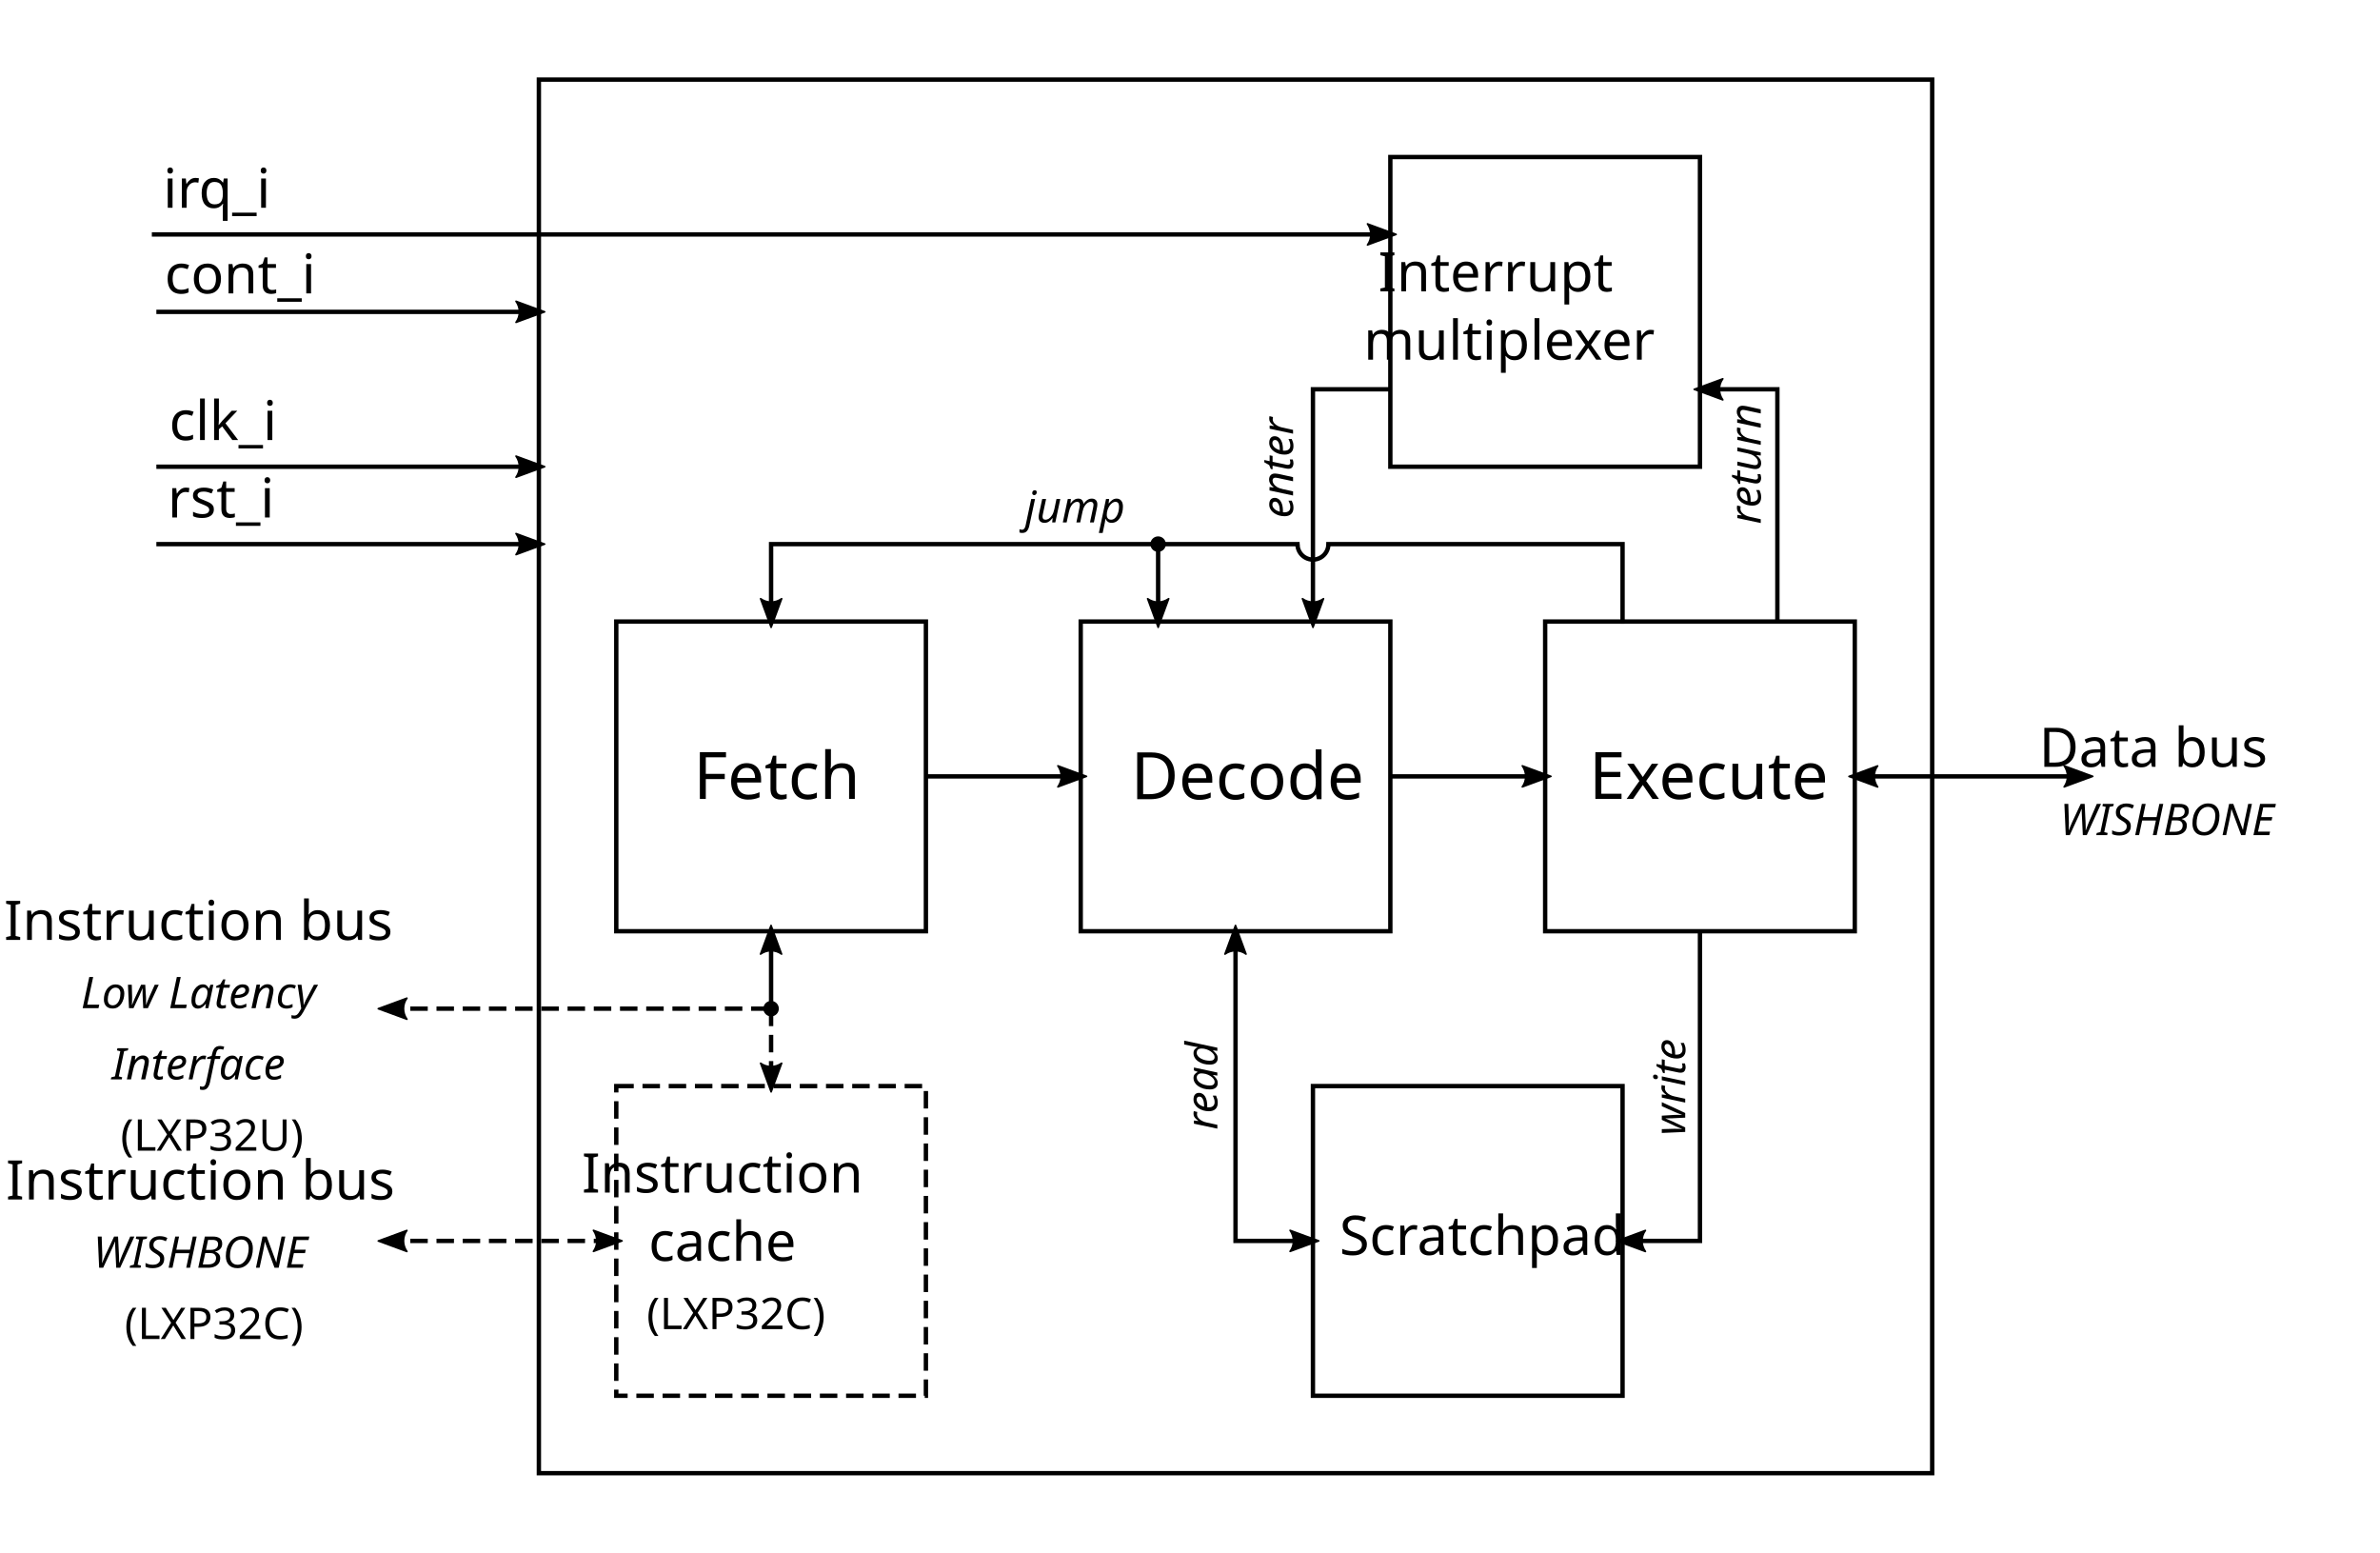
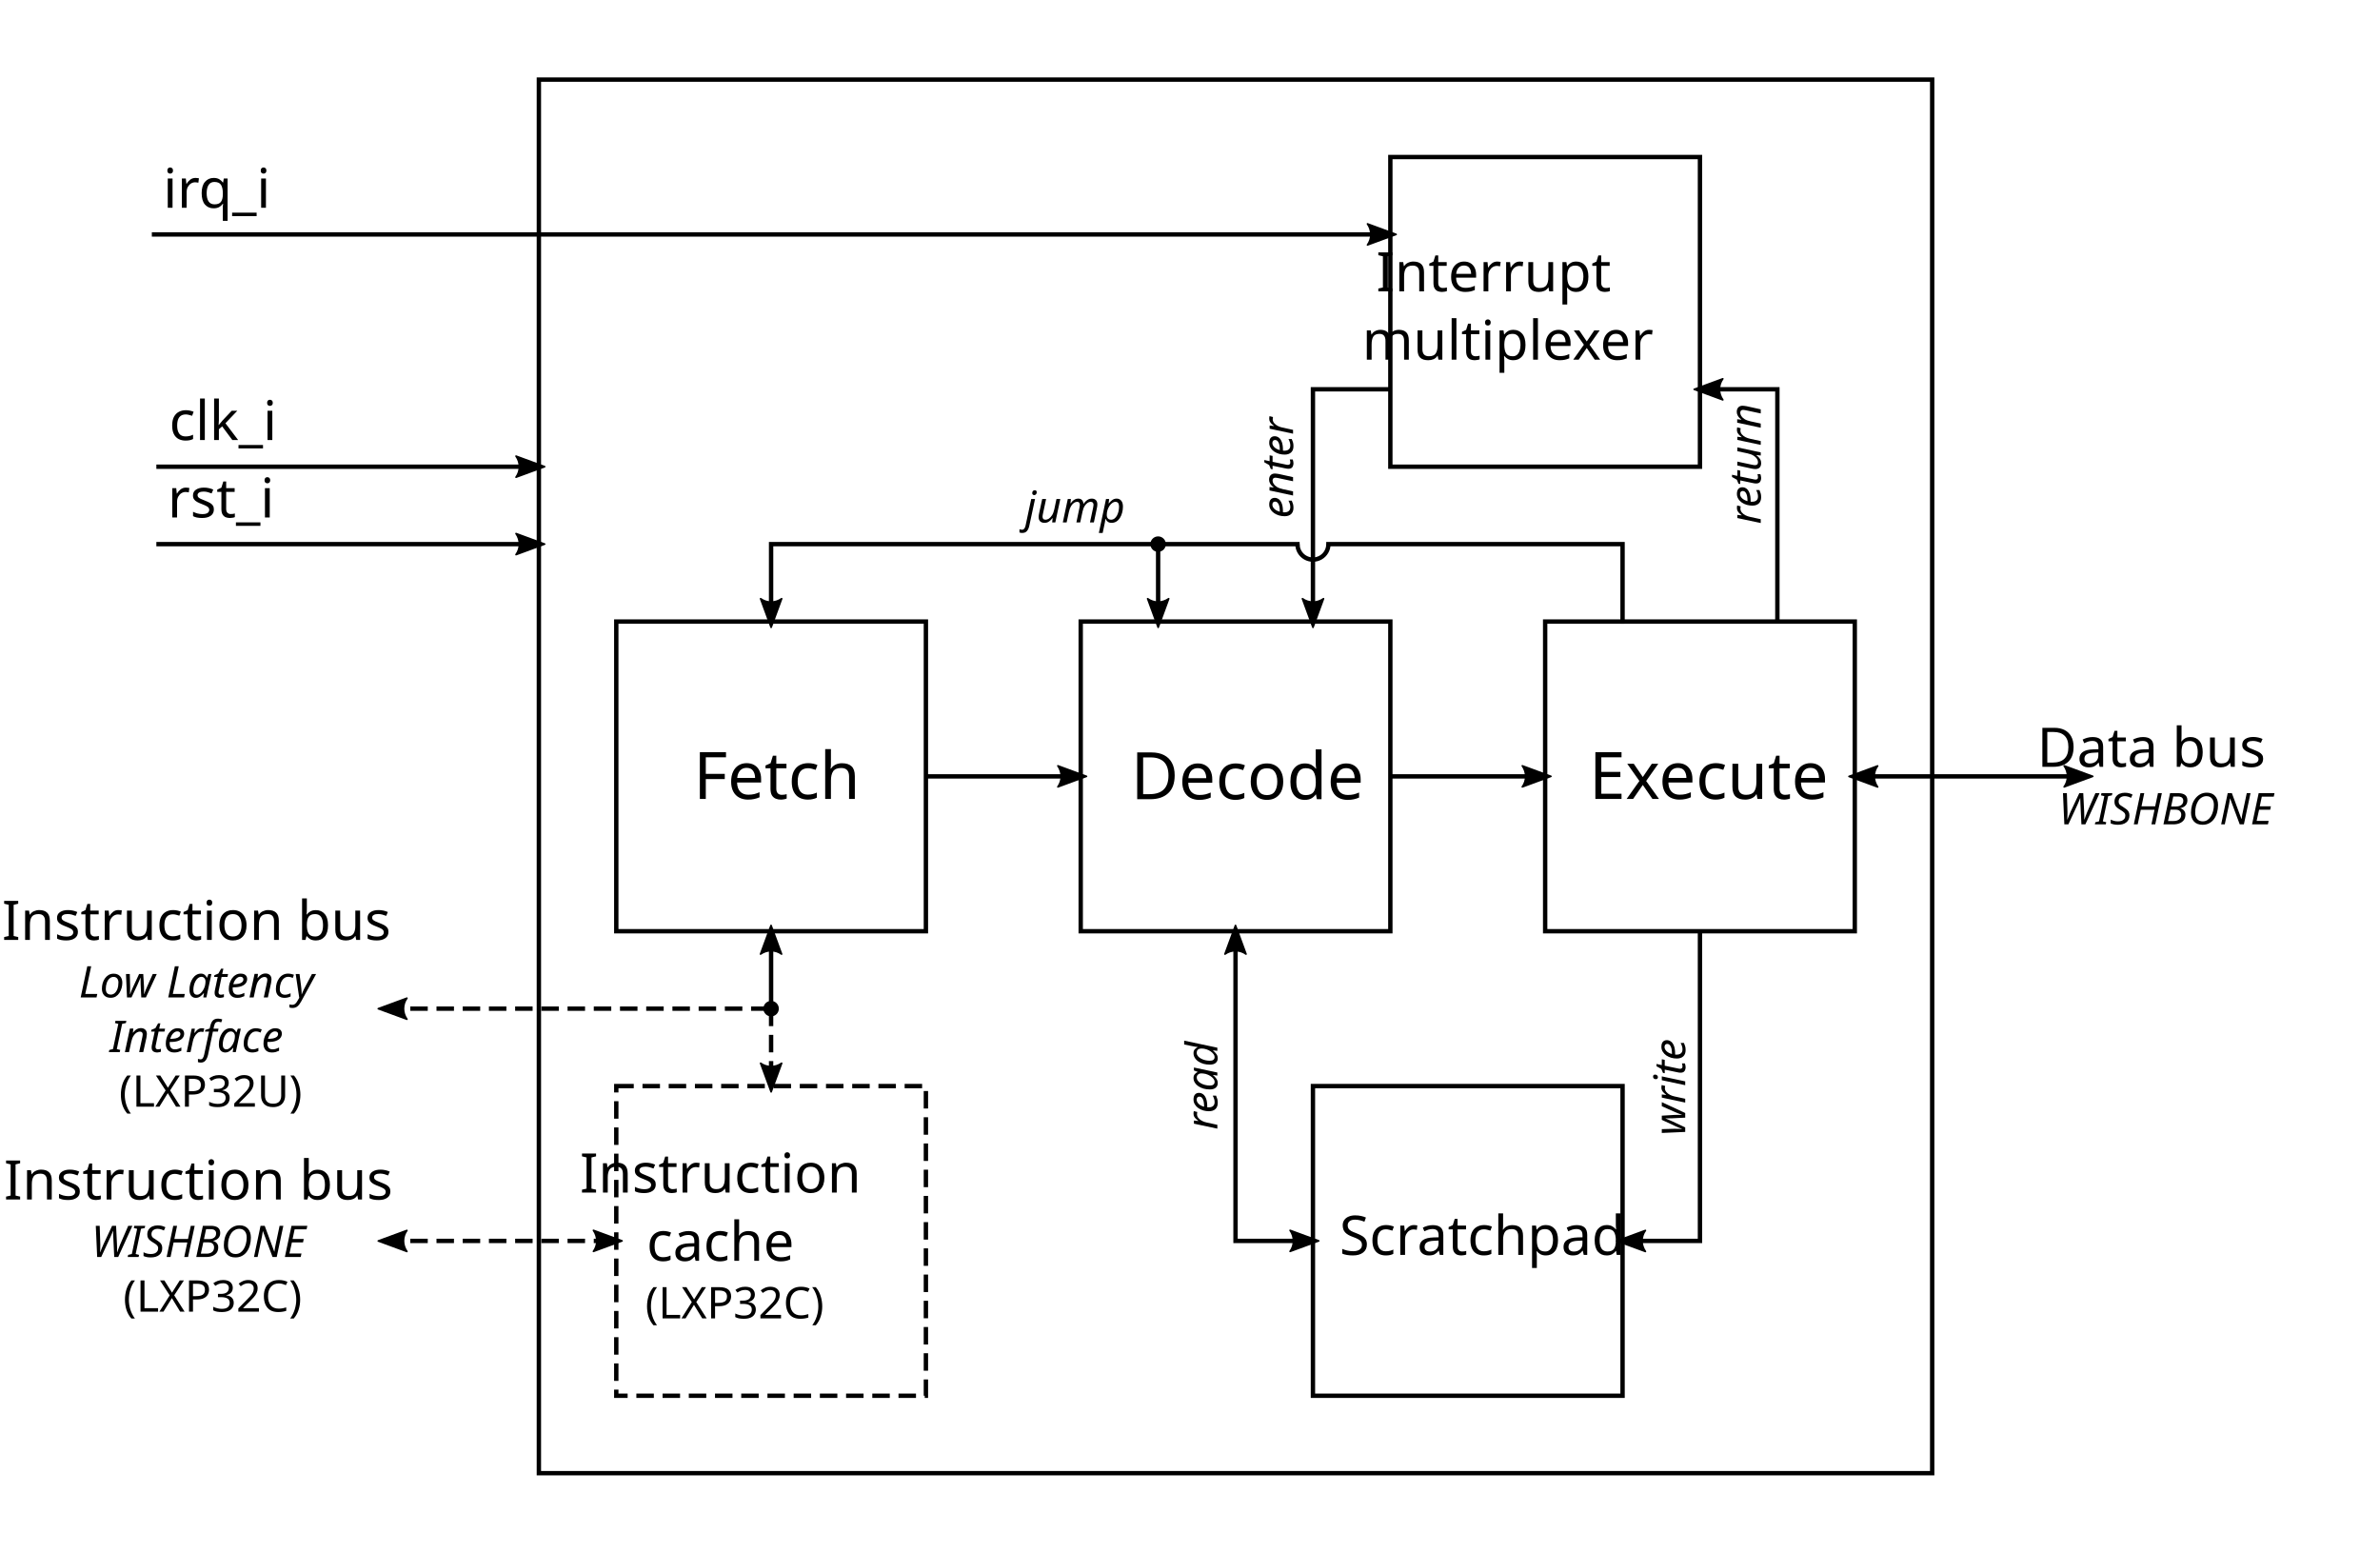
<svg xmlns="http://www.w3.org/2000/svg" width="153.734mm" height="100.282mm" viewBox="0 0 544.726 355.331" id="svg2" version="1.1">
  <defs id="defs4">
    <marker style="overflow:visible" id="marker4909" refX="0" refY="0" orient="auto">
      <path transform="scale(-0.6,-0.6)" d="M 8.719,4.034 -2.207,0.016 8.719,-4.002 c -1.745,2.372 -1.735,5.617 -6e-7,8.035 z" style="fill:#000000;fill-opacity:1;fill-rule:evenodd;stroke:#000000;stroke-width:0.625;stroke-linejoin:round;stroke-opacity:1" id="path4911" />
    </marker>
    <marker orient="auto" refY="0" refX="0" id="marker4556" style="overflow:visible">
      <path id="path4558" style="fill:#000000;fill-opacity:1;fill-rule:evenodd;stroke:#000000;stroke-width:0.625;stroke-linejoin:round;stroke-opacity:1" d="M 8.719,4.034 -2.207,0.016 8.719,-4.002 c -1.745,2.372 -1.735,5.617 -6e-7,8.035 z" transform="scale(-0.6,-0.6)" />
    </marker>
    <marker orient="auto" refY="0" refX="0" id="marker9085" style="overflow:visible">
      <path id="path9087" style="fill:#000000;fill-opacity:1;fill-rule:evenodd;stroke:#000000;stroke-width:0.625;stroke-linejoin:round;stroke-opacity:1" d="M 8.719,4.034 -2.207,0.016 8.719,-4.002 c -1.745,2.372 -1.735,5.617 -6e-7,8.035 z" transform="scale(-0.6,-0.6)" />
    </marker>
    <marker orient="auto" refY="0" refX="0" id="marker8913" style="overflow:visible">
      <path id="path8915" style="fill:#000000;fill-opacity:1;fill-rule:evenodd;stroke:#000000;stroke-width:0.625;stroke-linejoin:round;stroke-opacity:1" d="M 8.719,4.034 -2.207,0.016 8.719,-4.002 c -1.745,2.372 -1.735,5.617 -6e-7,8.035 z" transform="scale(0.6,0.6)" />
    </marker>
    <marker style="overflow:visible" id="marker6995" refX="0" refY="0" orient="auto">
      <path transform="scale(0.6,0.6)" d="M 8.719,4.034 -2.207,0.016 8.719,-4.002 c -1.745,2.372 -1.735,5.617 -6e-7,8.035 z" style="fill:#000000;fill-opacity:1;fill-rule:evenodd;stroke:#000000;stroke-width:0.625;stroke-linejoin:round;stroke-opacity:1" id="path6997" />
    </marker>
    <marker orient="auto" refY="0" refX="0" id="marker6701" style="overflow:visible">
      <path id="path6703" style="fill:#000000;fill-opacity:1;fill-rule:evenodd;stroke:#000000;stroke-width:0.625;stroke-linejoin:round;stroke-opacity:1" d="M 8.719,4.034 -2.207,0.016 8.719,-4.002 c -1.745,2.372 -1.735,5.617 -6e-7,8.035 z" transform="scale(-0.6,-0.6)" />
    </marker>
    <marker orient="auto" refY="0" refX="0" id="marker6595" style="overflow:visible">
      <path id="path6597" style="fill:#000000;fill-opacity:1;fill-rule:evenodd;stroke:#000000;stroke-width:0.625;stroke-linejoin:round;stroke-opacity:1" d="M 8.719,4.034 -2.207,0.016 8.719,-4.002 c -1.745,2.372 -1.735,5.617 -6e-7,8.035 z" transform="scale(-0.6,-0.6)" />
    </marker>
    <marker style="overflow:visible" id="marker6383" refX="0" refY="0" orient="auto">
      <path transform="scale(-0.6,-0.6)" d="M 8.719,4.034 -2.207,0.016 8.719,-4.002 c -1.745,2.372 -1.735,5.617 -6e-7,8.035 z" style="fill:#000000;fill-opacity:1;fill-rule:evenodd;stroke:#000000;stroke-width:0.625;stroke-linejoin:round;stroke-opacity:1" id="path6385" />
    </marker>
    <marker orient="auto" refY="0" refX="0" id="marker6033" style="overflow:visible">
      <path id="path6035" style="fill:#000000;fill-opacity:1;fill-rule:evenodd;stroke:#000000;stroke-width:0.625;stroke-linejoin:round;stroke-opacity:1" d="M 8.719,4.034 -2.207,0.016 8.719,-4.002 c -1.745,2.372 -1.735,5.617 -6e-7,8.035 z" transform="scale(-0.6,-0.6)" />
    </marker>
    <marker style="overflow:visible" id="marker5937" refX="0" refY="0" orient="auto">
      <path transform="scale(-0.6,-0.6)" d="M 8.719,4.034 -2.207,0.016 8.719,-4.002 c -1.745,2.372 -1.735,5.617 -6e-7,8.035 z" style="fill:#000000;fill-opacity:1;fill-rule:evenodd;stroke:#000000;stroke-width:0.625;stroke-linejoin:round;stroke-opacity:1" id="path5939" />
    </marker>
    <marker orient="auto" refY="0" refX="0" id="marker5777" style="overflow:visible">
      <path id="path5779" style="fill:#000000;fill-opacity:1;fill-rule:evenodd;stroke:#000000;stroke-width:0.625;stroke-linejoin:round;stroke-opacity:1" d="M 8.719,4.034 -2.207,0.016 8.719,-4.002 c -1.745,2.372 -1.735,5.617 -6e-7,8.035 z" transform="scale(-0.6,-0.6)" />
    </marker>
    <marker orient="auto" refY="0" refX="0" id="Arrow2Mstart" style="overflow:visible">
      <path id="path4241" style="fill:#000000;fill-opacity:1;fill-rule:evenodd;stroke:#000000;stroke-width:0.625;stroke-linejoin:round;stroke-opacity:1" d="M 8.719,4.034 -2.207,0.016 8.719,-4.002 c -1.745,2.372 -1.735,5.617 -6e-7,8.035 z" transform="scale(0.6,0.6)" />
    </marker>
    <marker style="overflow:visible" id="marker5595" refX="0" refY="0" orient="auto">
      <path transform="scale(-0.6,-0.6)" d="M 8.719,4.034 -2.207,0.016 8.719,-4.002 c -1.745,2.372 -1.735,5.617 -6e-7,8.035 z" style="fill:#000000;fill-opacity:1;fill-rule:evenodd;stroke:#000000;stroke-width:0.625;stroke-linejoin:round;stroke-opacity:1" id="path5597" />
    </marker>
    <marker orient="auto" refY="0" refX="0" id="Arrow2Mend" style="overflow:visible">
      <path id="path4244" style="fill:#000000;fill-opacity:1;fill-rule:evenodd;stroke:#000000;stroke-width:0.625;stroke-linejoin:round;stroke-opacity:1" d="M 8.719,4.034 -2.207,0.016 8.719,-4.002 c -1.745,2.372 -1.735,5.617 -6e-7,8.035 z" transform="scale(-0.6,-0.6)" />
    </marker>
    <marker orient="auto" refY="0" refX="0" id="Arrow2Mend-1" style="overflow:visible">
      <path id="path4244-7" style="fill:#000000;fill-opacity:1;fill-rule:evenodd;stroke:#000000;stroke-width:0.625;stroke-linejoin:round;stroke-opacity:1" d="M 8.719,4.034 -2.207,0.016 8.719,-4.002 c -1.745,2.372 -1.735,5.617 -6e-7,8.035 z" transform="scale(-0.6,-0.6)" />
    </marker>
    <marker style="overflow:visible" id="marker6995-2" refX="0" refY="0" orient="auto">
      <path transform="scale(0.6,0.6)" d="M 8.719,4.034 -2.207,0.016 8.719,-4.002 c -1.745,2.372 -1.735,5.617 -6e-7,8.035 z" style="fill:#000000;fill-opacity:1;fill-rule:evenodd;stroke:#000000;stroke-width:0.625;stroke-linejoin:round;stroke-opacity:1" id="path6997-7" />
    </marker>
    <marker style="overflow:visible" id="marker6865-3" refX="0" refY="0" orient="auto">
      <path transform="scale(-0.6,-0.6)" d="M 8.719,4.034 -2.207,0.016 8.719,-4.002 c -1.745,2.372 -1.735,5.617 -6e-7,8.035 z" style="fill:#000000;fill-opacity:1;fill-rule:evenodd;stroke:#000000;stroke-width:0.625;stroke-linejoin:round;stroke-opacity:1" id="path6867-1" />
    </marker>
    <marker style="overflow:visible" id="marker6995-2-5" refX="0" refY="0" orient="auto">
      <path transform="scale(0.6,0.6)" d="M 8.719,4.034 -2.207,0.016 8.719,-4.002 c -1.745,2.372 -1.735,5.617 -6e-7,8.035 z" style="fill:#000000;fill-opacity:1;fill-rule:evenodd;stroke:#000000;stroke-width:0.625;stroke-linejoin:round;stroke-opacity:1" id="path6997-7-6" />
    </marker>
    <marker style="overflow:visible" id="marker6865-3-6" refX="0" refY="0" orient="auto">
      <path transform="scale(-0.6,-0.6)" d="M 8.719,4.034 -2.207,0.016 8.719,-4.002 c -1.745,2.372 -1.735,5.617 -6e-7,8.035 z" style="fill:#000000;fill-opacity:1;fill-rule:evenodd;stroke:#000000;stroke-width:0.625;stroke-linejoin:round;stroke-opacity:1" id="path6867-1-0" />
    </marker>
-     <marker orient="auto" refY="0" refX="0" id="marker6595-3" style="overflow:visible">
-       <path id="path6597-6" style="fill:#000000;fill-opacity:1;fill-rule:evenodd;stroke:#000000;stroke-width:0.625;stroke-linejoin:round;stroke-opacity:1" d="M 8.719,4.034 -2.207,0.016 8.719,-4.002 c -1.745,2.372 -1.735,5.617 -6e-7,8.035 z" transform="scale(-0.6)" />
-     </marker>
  </defs>
  <g id="layer1" transform="translate(-106.98,-77.45275)">
    <rect style="fill:none;fill-opacity:1;stroke:#000000;stroke-width:1;stroke-miterlimit:4;stroke-dasharray:none;stroke-opacity:1" id="rect4138" width="70.866" height="70.866" x="248.031" y="219.685" />
-     <text xml:space="preserve" style="font-style:normal;font-variant:normal;font-weight:normal;font-stretch:normal;line-height:0%;font-family:'PT Sans';-inkscape-font-specification:'PT Sans, Normal';text-align:start;letter-spacing:0px;word-spacing:0px;writing-mode:lr-tb;text-anchor:start;fill:#000000;fill-opacity:1;stroke:none;stroke-width:1px;stroke-linecap:butt;stroke-linejoin:miter;stroke-opacity:1" x="265.707" y="260.278" id="text4140">
-       <tspan id="tspan4142" x="265.707" y="260.278" style="font-size:15px;line-height:1.25">Fetch</tspan>
+     <text xml:space="preserve" style="font-style:normal;font-variant:normal;font-weight:normal;font-stretch:normal;font-size:40px;line-height:125%;font-family:'PT Sans';-inkscape-font-specification:'PT Sans, Normal';text-align:start;letter-spacing:0px;word-spacing:0px;writing-mode:lr-tb;text-anchor:start;fill:#000000;fill-opacity:1;stroke:none;stroke-width:1px;stroke-linecap:butt;stroke-linejoin:miter;stroke-opacity:1" x="265.707" y="260.278" id="text4140">
+       <tspan id="tspan4142" x="265.707" y="260.278" style="font-size:15px">Fetch</tspan>
    </text>
    <rect style="fill:none;fill-opacity:1;stroke:#000000;stroke-width:1;stroke-miterlimit:4;stroke-dasharray:none;stroke-opacity:1" id="rect4138-1" width="70.866" height="70.866" x="354.331" y="219.685" />
-     <text xml:space="preserve" style="font-style:normal;font-variant:normal;font-weight:normal;font-stretch:normal;line-height:0%;font-family:'PT Sans';-inkscape-font-specification:'PT Sans, Normal';text-align:start;letter-spacing:0px;word-spacing:0px;writing-mode:lr-tb;text-anchor:start;fill:#000000;fill-opacity:1;stroke:none;stroke-width:1px;stroke-linecap:butt;stroke-linejoin:miter;stroke-opacity:1" x="365.806" y="260.338" id="text4140-8">
-       <tspan id="tspan4142-3" x="365.806" y="260.338" style="font-size:15px;line-height:1.25">Decode</tspan>
+     <text xml:space="preserve" style="font-style:normal;font-variant:normal;font-weight:normal;font-stretch:normal;font-size:40px;line-height:125%;font-family:'PT Sans';-inkscape-font-specification:'PT Sans, Normal';text-align:start;letter-spacing:0px;word-spacing:0px;writing-mode:lr-tb;text-anchor:start;fill:#000000;fill-opacity:1;stroke:none;stroke-width:1px;stroke-linecap:butt;stroke-linejoin:miter;stroke-opacity:1" x="365.806" y="260.338" id="text4140-8">
+       <tspan id="tspan4142-3" x="365.806" y="260.338" style="font-size:15px">Decode</tspan>
    </text>
    <rect style="fill:none;fill-opacity:1;stroke:#000000;stroke-width:1;stroke-miterlimit:4;stroke-dasharray:none;stroke-opacity:1" id="rect4138-9" width="70.866" height="70.866" x="460.63" y="219.685" transform="translate(6.0991778e-6,2.1211706e-6)" />
-     <text xml:space="preserve" style="font-style:normal;font-variant:normal;font-weight:normal;font-stretch:normal;line-height:0%;font-family:'PT Sans';-inkscape-font-specification:'PT Sans, Normal';text-align:start;letter-spacing:0px;word-spacing:0px;writing-mode:lr-tb;text-anchor:start;fill:#000000;fill-opacity:1;stroke:none;stroke-width:1px;stroke-linecap:butt;stroke-linejoin:miter;stroke-opacity:1" x="470.67" y="260.278" id="text4140-6">
-       <tspan id="tspan4142-4" x="470.67" y="260.278" style="font-size:15px;line-height:1.25">Execute</tspan>
+     <text xml:space="preserve" style="font-style:normal;font-variant:normal;font-weight:normal;font-stretch:normal;font-size:40px;line-height:125%;font-family:'PT Sans';-inkscape-font-specification:'PT Sans, Normal';text-align:start;letter-spacing:0px;word-spacing:0px;writing-mode:lr-tb;text-anchor:start;fill:#000000;fill-opacity:1;stroke:none;stroke-width:1px;stroke-linecap:butt;stroke-linejoin:miter;stroke-opacity:1" x="470.67" y="260.278" id="text4140-6">
+       <tspan id="tspan4142-4" x="470.67" y="260.278" style="font-size:15px">Execute</tspan>
    </text>
    <rect style="fill:none;fill-opacity:1;stroke:#000000;stroke-width:1;stroke-miterlimit:4;stroke-dasharray:none;stroke-opacity:1" id="rect4138-1-0" width="70.866" height="70.866" x="407.48" y="325.984" />
-     <text xml:space="preserve" style="font-style:normal;font-variant:normal;font-weight:normal;font-stretch:normal;line-height:0%;font-family:'PT Sans';-inkscape-font-specification:'PT Sans, Normal';text-align:start;letter-spacing:0px;word-spacing:0px;writing-mode:lr-tb;text-anchor:start;fill:#000000;fill-opacity:1;stroke:none;stroke-width:1px;stroke-linecap:butt;stroke-linejoin:miter;stroke-opacity:1" x="413.547" y="364.617" id="text4140-8-2">
+     <text xml:space="preserve" style="font-style:normal;font-variant:normal;font-weight:normal;font-stretch:normal;font-size:12.5px;line-height:125%;font-family:'PT Sans';-inkscape-font-specification:'PT Sans, Normal';text-align:start;letter-spacing:0px;word-spacing:0px;writing-mode:lr-tb;text-anchor:start;fill:#000000;fill-opacity:1;stroke:none;stroke-width:1px;stroke-linecap:butt;stroke-linejoin:miter;stroke-opacity:1" x="413.547" y="364.617" id="text4140-8-2">
      <tspan id="tspan4142-3-5" x="413.547" y="364.617" style="font-style:normal;font-variant:normal;font-weight:normal;font-stretch:normal;font-size:12.5px;line-height:125%;font-family:'PT Sans';-inkscape-font-specification:'PT Sans, Normal';text-align:start;writing-mode:lr-tb;text-anchor:start">Scratchpad</tspan>
    </text>
    <path style="fill:none;fill-rule:evenodd;stroke:#000000;stroke-width:1px;stroke-linecap:butt;stroke-linejoin:miter;stroke-opacity:1;marker-end:url(#Arrow2Mend)" d="m 318.898,255.118 35.433,0" id="path4211" />
    <path style="fill:none;fill-rule:evenodd;stroke:#000000;stroke-width:1px;stroke-linecap:butt;stroke-linejoin:miter;stroke-opacity:1;marker-end:url(#Arrow2Mend-1)" d="m 425.197,255.118 35.433,0" id="path4211-7" />
    <path style="fill:none;fill-rule:evenodd;stroke:#000000;stroke-width:1px;stroke-linecap:butt;stroke-linejoin:miter;stroke-opacity:1;marker-start:url(#Arrow2Mstart);marker-end:url(#marker5595)" d="m 389.764,290.551 0,70.866 17.717,0" id="path5523" />
    <path style="fill:none;fill-rule:evenodd;stroke:#000000;stroke-width:1px;stroke-linecap:butt;stroke-linejoin:miter;stroke-opacity:1;marker-end:url(#marker5777)" d="m 496.063,290.551 0,70.866 -17.717,0" id="path5769" />
-     <text xml:space="preserve" style="font-style:normal;font-variant:normal;font-weight:normal;font-stretch:normal;line-height:0%;font-family:'PT Sans';-inkscape-font-specification:'PT Sans, Normal';text-align:start;letter-spacing:0px;word-spacing:0px;writing-mode:lr-tb;text-anchor:start;fill:#000000;fill-opacity:1;stroke:none;stroke-width:1px;stroke-linecap:butt;stroke-linejoin:miter;stroke-opacity:1" x="-336.006" y="385.601" id="text4140-8-2-5" transform="rotate(-90)">
+     <text xml:space="preserve" style="font-style:normal;font-variant:normal;font-weight:normal;font-stretch:normal;font-size:12.5px;line-height:125%;font-family:'PT Sans';-inkscape-font-specification:'PT Sans, Normal';text-align:start;letter-spacing:0px;word-spacing:0px;writing-mode:lr-tb;text-anchor:start;fill:#000000;fill-opacity:1;stroke:none;stroke-width:1px;stroke-linecap:butt;stroke-linejoin:miter;stroke-opacity:1" x="-336.006" y="385.601" id="text4140-8-2-5" transform="matrix(0,-1,1,0,0,0)">
      <tspan id="tspan4142-3-5-2" x="-336.006" y="385.601" style="font-style:italic;font-variant:normal;font-weight:normal;font-stretch:normal;font-size:10px;line-height:125%;font-family:'PT Sans';-inkscape-font-specification:'PT Sans, Normal';text-align:start;writing-mode:lr-tb;text-anchor:start">read</tspan>
    </text>
-     <text xml:space="preserve" style="font-style:normal;font-variant:normal;font-weight:normal;font-stretch:normal;line-height:0%;font-family:'PT Sans';-inkscape-font-specification:'PT Sans, Normal';text-align:start;letter-spacing:0px;word-spacing:0px;writing-mode:lr-tb;text-anchor:start;fill:#000000;fill-opacity:1;stroke:none;stroke-width:1px;stroke-linecap:butt;stroke-linejoin:miter;stroke-opacity:1" x="-337.274" y="492.685" id="text4140-8-2-5-3" transform="rotate(-90)">
+     <text xml:space="preserve" style="font-style:normal;font-variant:normal;font-weight:normal;font-stretch:normal;font-size:12.5px;line-height:125%;font-family:'PT Sans';-inkscape-font-specification:'PT Sans, Normal';text-align:start;letter-spacing:0px;word-spacing:0px;writing-mode:lr-tb;text-anchor:start;fill:#000000;fill-opacity:1;stroke:none;stroke-width:1px;stroke-linecap:butt;stroke-linejoin:miter;stroke-opacity:1" x="-337.274" y="492.685" id="text4140-8-2-5-3" transform="matrix(0,-1,1,0,0,0)">
      <tspan id="tspan4142-3-5-2-7" x="-337.274" y="492.685" style="font-style:italic;font-variant:normal;font-weight:normal;font-stretch:normal;font-size:10px;line-height:125%;font-family:'PT Sans';-inkscape-font-specification:'PT Sans, Normal';text-align:start;writing-mode:lr-tb;text-anchor:start">write</tspan>
    </text>
    <rect style="fill:none;fill-opacity:1;stroke:#000000;stroke-width:1;stroke-miterlimit:4;stroke-dasharray:none;stroke-opacity:1" id="rect4138-1-0-9" width="70.866" height="70.866" x="425.197" y="113.386" />
-     <text xml:space="preserve" style="font-style:normal;font-variant:normal;font-weight:normal;font-stretch:normal;line-height:0%;font-family:'PT Sans';-inkscape-font-specification:'PT Sans, Normal';text-align:center;letter-spacing:0px;word-spacing:0px;writing-mode:lr-tb;text-anchor:middle;fill:#000000;fill-opacity:1;stroke:none;stroke-width:1px;stroke-linecap:butt;stroke-linejoin:miter;stroke-opacity:1" x="460.21" y="144.131" id="text4140-8-2-4">
+     <text xml:space="preserve" style="font-style:normal;font-variant:normal;font-weight:normal;font-stretch:normal;font-size:12.5px;line-height:125%;font-family:'PT Sans';-inkscape-font-specification:'PT Sans, Normal';text-align:center;letter-spacing:0px;word-spacing:0px;writing-mode:lr-tb;text-anchor:middle;fill:#000000;fill-opacity:1;stroke:none;stroke-width:1px;stroke-linecap:butt;stroke-linejoin:miter;stroke-opacity:1" x="460.21" y="144.131" id="text4140-8-2-4">
      <tspan id="tspan4142-3-5-1" x="460.21" y="144.131" style="font-style:normal;font-variant:normal;font-weight:normal;font-stretch:normal;font-size:12.5px;line-height:125%;font-family:'PT Sans';-inkscape-font-specification:'PT Sans, Normal';text-align:center;writing-mode:lr-tb;text-anchor:middle">Interrupt</tspan>
      <tspan x="460.21" y="159.756" style="font-style:normal;font-variant:normal;font-weight:normal;font-stretch:normal;font-size:12.5px;line-height:125%;font-family:'PT Sans';-inkscape-font-specification:'PT Sans, Normal';text-align:center;writing-mode:lr-tb;text-anchor:middle" id="tspan5927">multiplexer</tspan>
    </text>
    <path style="fill:none;fill-rule:evenodd;stroke:#000000;stroke-width:1px;stroke-linecap:butt;stroke-linejoin:miter;stroke-opacity:1;marker-end:url(#marker5937)" d="m 425.197,166.535 -17.717,0 0,53.15" id="path5929" />
    <path style="fill:none;fill-rule:evenodd;stroke:#000000;stroke-width:1px;stroke-linecap:butt;stroke-linejoin:miter;stroke-opacity:1;marker-end:url(#marker6033)" d="m 513.779,219.685 0,-53.15 -17.717,0" id="path6025" />
    <rect style="fill:none;fill-opacity:1;stroke:#000000;stroke-width:1;stroke-miterlimit:4;stroke-dasharray:4, 2;stroke-dashoffset:0;stroke-opacity:1" id="rect4138-1-0-9-3" width="70.866" height="70.866" x="248.031" y="325.984" />
-     <text xml:space="preserve" style="font-style:normal;font-variant:normal;font-weight:normal;font-stretch:normal;line-height:0%;font-family:'PT Sans';-inkscape-font-specification:'PT Sans, Normal';text-align:center;letter-spacing:0px;word-spacing:0px;writing-mode:lr-tb;text-anchor:middle;fill:#000000;fill-opacity:1;stroke:none;stroke-width:1px;stroke-linecap:butt;stroke-linejoin:miter;stroke-opacity:1" x="283.245" y="350.347" id="text4140-8-2-4-2">
+     <text xml:space="preserve" style="font-style:normal;font-variant:normal;font-weight:normal;font-stretch:normal;font-size:12.5px;line-height:125%;font-family:'PT Sans';-inkscape-font-specification:'PT Sans, Normal';text-align:center;letter-spacing:0px;word-spacing:0px;writing-mode:lr-tb;text-anchor:middle;fill:#000000;fill-opacity:1;stroke:none;stroke-width:1px;stroke-linecap:butt;stroke-linejoin:miter;stroke-opacity:1" x="283.245" y="350.347" id="text4140-8-2-4-2">
      <tspan x="283.245" y="350.347" style="font-style:normal;font-variant:normal;font-weight:normal;font-stretch:normal;font-size:12.5px;line-height:125%;font-family:'PT Sans';-inkscape-font-specification:'PT Sans, Normal';text-align:center;writing-mode:lr-tb;text-anchor:middle" id="tspan5927-8">Instruction</tspan>
      <tspan x="283.245" y="365.972" style="font-style:normal;font-variant:normal;font-weight:normal;font-stretch:normal;font-size:12.5px;line-height:125%;font-family:'PT Sans';-inkscape-font-specification:'PT Sans, Normal';text-align:center;writing-mode:lr-tb;text-anchor:middle" id="tspan6369">cache</tspan>
-       <tspan x="283.245" y="381.597" style="font-style:normal;font-variant:normal;font-weight:normal;font-stretch:normal;font-size:10px;line-height:125%;font-family:'PT Sans';-inkscape-font-specification:'PT Sans, Normal';text-align:center;writing-mode:lr-tb;text-anchor:middle" id="tspan6371">(LXP32C)</tspan>
+       <tspan x="283.245" y="379.138" style="font-style:normal;font-variant:normal;font-weight:normal;font-stretch:normal;font-size:10px;line-height:125%;font-family:'PT Sans';-inkscape-font-specification:'PT Sans, Normal';text-align:center;writing-mode:lr-tb;text-anchor:middle" id="tspan6371">(LXP32C)</tspan>
    </text>
    <rect style="fill:none;fill-opacity:1;stroke:#000000;stroke-width:1;stroke-miterlimit:4;stroke-dasharray:none;stroke-dashoffset:0;stroke-opacity:1" id="rect6373" width="318.898" height="318.898" x="230.315" y="95.669" ry="0" />
    <path style="fill:none;fill-rule:evenodd;stroke:#000000;stroke-width:1px;stroke-linecap:butt;stroke-linejoin:miter;stroke-opacity:1;marker-end:url(#marker6383)" d="m 141.732,131.102 283.465,0" id="path6375" />
    <path style="fill:none;fill-rule:evenodd;stroke:#000000;stroke-width:1px;stroke-linecap:butt;stroke-linejoin:miter;stroke-opacity:1;marker-end:url(#marker6595)" d="m 142.767,184.252 87.548,0" id="path6483" />
    <path style="fill:none;fill-rule:evenodd;stroke:#000000;stroke-width:1px;stroke-linecap:butt;stroke-linejoin:miter;stroke-opacity:1;marker-end:url(#marker6701)" d="m 142.767,201.969 87.548,0" id="path6487" />
-     <text xml:space="preserve" style="font-style:normal;font-variant:normal;font-weight:normal;font-stretch:normal;line-height:0%;font-family:'PT Sans';-inkscape-font-specification:'PT Sans, Normal';text-align:start;letter-spacing:0px;word-spacing:0px;writing-mode:lr-tb;text-anchor:start;fill:#000000;fill-opacity:1;stroke:none;stroke-width:1px;stroke-linecap:butt;stroke-linejoin:miter;stroke-opacity:1" x="144.313" y="124.997" id="text6819">
-       <tspan id="tspan6821" x="144.313" y="124.997" style="font-size:12.5px;line-height:1.25">irq_i</tspan>
+     <text xml:space="preserve" style="font-style:normal;font-variant:normal;font-weight:normal;font-stretch:normal;font-size:40px;line-height:125%;font-family:'PT Sans';-inkscape-font-specification:'PT Sans, Normal';text-align:start;letter-spacing:0px;word-spacing:0px;writing-mode:lr-tb;text-anchor:start;fill:#000000;fill-opacity:1;stroke:none;stroke-width:1px;stroke-linecap:butt;stroke-linejoin:miter;stroke-opacity:1" x="144.313" y="124.997" id="text6819">
+       <tspan id="tspan6821" x="144.313" y="124.997" style="font-size:12.5px">irq_i</tspan>
    </text>
-     <text xml:space="preserve" style="font-style:normal;font-variant:normal;font-weight:normal;font-stretch:normal;line-height:0%;font-family:'PT Sans';-inkscape-font-specification:'PT Sans, Normal';text-align:start;letter-spacing:0px;word-spacing:0px;writing-mode:lr-tb;text-anchor:start;fill:#000000;fill-opacity:1;stroke:none;stroke-width:1px;stroke-linecap:butt;stroke-linejoin:miter;stroke-opacity:1" x="145.698" y="178.146" id="text6819-6">
-       <tspan id="tspan6821-8" x="145.698" y="178.146" style="font-size:12.5px;line-height:1.25">clk_i</tspan>
+     <text xml:space="preserve" style="font-style:normal;font-variant:normal;font-weight:normal;font-stretch:normal;font-size:40px;line-height:125%;font-family:'PT Sans';-inkscape-font-specification:'PT Sans, Normal';text-align:start;letter-spacing:0px;word-spacing:0px;writing-mode:lr-tb;text-anchor:start;fill:#000000;fill-opacity:1;stroke:none;stroke-width:1px;stroke-linecap:butt;stroke-linejoin:miter;stroke-opacity:1" x="145.698" y="178.146" id="text6819-6">
+       <tspan id="tspan6821-8" x="145.698" y="178.146" style="font-size:12.5px">clk_i</tspan>
    </text>
-     <path style="fill:none;fill-rule:evenodd;stroke:#000000;stroke-width:1px;stroke-linecap:butt;stroke-linejoin:miter;stroke-opacity:1;marker-end:url(#marker6595-3)" d="m 142.767,148.819 h 87.548" id="path6483-7" />
-     <text xml:space="preserve" style="font-style:normal;font-variant:normal;font-weight:normal;font-stretch:normal;line-height:0%;font-family:'PT Sans';-inkscape-font-specification:'PT Sans, Normal';text-align:start;letter-spacing:0px;word-spacing:0px;writing-mode:lr-tb;text-anchor:start;fill:#000000;fill-opacity:1;stroke:none;stroke-width:1px;stroke-linecap:butt;stroke-linejoin:miter;stroke-opacity:1" x="144.663" y="144.588" id="text6819-6-5">
-       <tspan id="tspan6821-8-3" x="144.663" y="144.588" style="font-size:12.5px;line-height:1.25">cont_i</tspan>
-     </text>
-     <text xml:space="preserve" style="font-style:normal;font-variant:normal;font-weight:normal;font-stretch:normal;line-height:0%;font-family:'PT Sans';-inkscape-font-specification:'PT Sans, Normal';text-align:start;letter-spacing:0px;word-spacing:0px;writing-mode:lr-tb;text-anchor:start;fill:#000000;fill-opacity:1;stroke:none;stroke-width:1px;stroke-linecap:butt;stroke-linejoin:miter;stroke-opacity:1" x="145.348" y="195.863" id="text6819-9">
-       <tspan id="tspan6821-2" x="145.348" y="195.863" style="font-size:12.5px;line-height:1.25">rst_i</tspan>
+     <text xml:space="preserve" style="font-style:normal;font-variant:normal;font-weight:normal;font-stretch:normal;font-size:40px;line-height:125%;font-family:'PT Sans';-inkscape-font-specification:'PT Sans, Normal';text-align:start;letter-spacing:0px;word-spacing:0px;writing-mode:lr-tb;text-anchor:start;fill:#000000;fill-opacity:1;stroke:none;stroke-width:1px;stroke-linecap:butt;stroke-linejoin:miter;stroke-opacity:1" x="145.348" y="195.863" id="text6819-9">
+       <tspan id="tspan6821-2" x="145.348" y="195.863" style="font-size:12.5px">rst_i</tspan>
    </text>
    <path style="fill:none;fill-rule:evenodd;stroke:#000000;stroke-width:1;stroke-linecap:butt;stroke-linejoin:miter;stroke-miterlimit:4;stroke-dasharray:4, 2;stroke-dashoffset:0;stroke-opacity:1;marker-start:url(#marker6995)" d="m 194.882,308.268 88.583,0" id="path6857" />
    <path style="fill:none;fill-rule:evenodd;stroke:#000000;stroke-width:1;stroke-linecap:butt;stroke-linejoin:miter;stroke-miterlimit:4;stroke-dasharray:4, 2;stroke-dashoffset:0;stroke-opacity:1;marker-start:url(#marker6995-2);marker-end:url(#marker6865-3)" d="m 194.882,361.417 53.15,0" id="path6857-8" />
-     <text xml:space="preserve" style="font-style:normal;font-variant:normal;font-weight:normal;font-stretch:normal;line-height:0%;font-family:'PT Sans';-inkscape-font-specification:'PT Sans, Normal';text-align:start;letter-spacing:0px;word-spacing:0px;writing-mode:lr-tb;text-anchor:start;fill:#000000;fill-opacity:1;stroke:none;stroke-width:1px;stroke-linecap:butt;stroke-linejoin:miter;stroke-opacity:1" x="163.314" y="292.534" id="text7716">
-       <tspan id="tspan7718" x="163.314" y="292.534" style="font-size:12.5px;line-height:1.25;text-align:center;text-anchor:middle">Instruction bus</tspan>
-       <tspan x="163.314" y="308.159" id="tspan7720" style="font-style:italic;font-size:10px;line-height:1.25;text-align:center;text-anchor:middle">Low Latency</tspan>
-       <tspan x="163.314" y="324.459" style="font-style:italic;font-size:10px;line-height:1.25;text-align:center;text-anchor:middle" id="tspan7808">Interface</tspan>
-       <tspan x="163.314" y="340.759" id="tspan7722" style="font-size:10px;line-height:1.25;text-align:center;text-anchor:middle">(LXP32U)</tspan>
+     <text xml:space="preserve" style="font-style:normal;font-variant:normal;font-weight:normal;font-stretch:normal;font-size:12.5px;line-height:125%;font-family:'PT Sans';-inkscape-font-specification:'PT Sans, Normal';text-align:start;letter-spacing:0px;word-spacing:0px;writing-mode:lr-tb;text-anchor:start;fill:#000000;fill-opacity:1;stroke:none;stroke-width:1px;stroke-linecap:butt;stroke-linejoin:miter;stroke-opacity:1" x="163.314" y="292.534" id="text7716">
+       <tspan id="tspan7718" x="163.314" y="292.534" style="text-align:center;text-anchor:middle">Instruction bus</tspan>
+       <tspan x="163.314" y="305.701" id="tspan7720" style="font-style:italic;font-size:10px;text-align:center;text-anchor:middle">Low Latency</tspan>
+       <tspan x="163.314" y="318.201" style="font-style:italic;font-size:10px;text-align:center;text-anchor:middle" id="tspan7808">Interface</tspan>
+       <tspan x="163.314" y="330.701" id="tspan7722" style="font-size:10px;text-align:center;text-anchor:middle">(LXP32U)</tspan>
    </text>
-     <text xml:space="preserve" style="font-style:normal;font-variant:normal;font-weight:normal;font-stretch:normal;line-height:0%;font-family:'PT Sans';-inkscape-font-specification:'PT Sans, Normal';text-align:start;letter-spacing:0px;word-spacing:0px;writing-mode:lr-tb;text-anchor:start;fill:#000000;fill-opacity:1;stroke:none;stroke-width:1px;stroke-linecap:butt;stroke-linejoin:miter;stroke-opacity:1" x="163.753" y="351.934" id="text7716-3">
-       <tspan id="tspan7718-7" x="163.753" y="351.934" style="font-size:12.5px;line-height:1.25;text-align:center;text-anchor:middle">Instruction bus</tspan>
-       <tspan x="163.753" y="367.559" id="tspan7720-1" style="font-style:italic;font-size:10px;line-height:1.25;text-align:center;text-anchor:middle">WISHBONE</tspan>
-       <tspan x="163.753" y="383.859" id="tspan7722-5" style="font-size:10px;line-height:1.25;text-align:center;text-anchor:middle">(LXP32C)</tspan>
+     <text xml:space="preserve" style="font-style:normal;font-variant:normal;font-weight:normal;font-stretch:normal;font-size:12.5px;line-height:125%;font-family:'PT Sans';-inkscape-font-specification:'PT Sans, Normal';text-align:start;letter-spacing:0px;word-spacing:0px;writing-mode:lr-tb;text-anchor:start;fill:#000000;fill-opacity:1;stroke:none;stroke-width:1px;stroke-linecap:butt;stroke-linejoin:miter;stroke-opacity:1" x="163.753" y="351.934" id="text7716-3">
+       <tspan id="tspan7718-7" x="163.753" y="351.934" style="text-align:center;text-anchor:middle">Instruction bus</tspan>
+       <tspan x="163.753" y="365.101" id="tspan7720-1" style="font-style:italic;font-size:10px;text-align:center;text-anchor:middle">WISHBONE</tspan>
+       <tspan x="163.753" y="377.601" id="tspan7722-5" style="font-size:10px;text-align:center;text-anchor:middle">(LXP32C)</tspan>
    </text>
    <path style="fill:none;fill-rule:evenodd;stroke:#000000;stroke-width:1;stroke-linecap:butt;stroke-linejoin:miter;stroke-miterlimit:4;stroke-dasharray:none;stroke-dashoffset:0;stroke-opacity:1;marker-start:url(#marker6995-2-5);marker-end:url(#marker6865-3-6)" d="m 531.496,255.118 53.15,0" id="path6857-8-0" />
-     <text xml:space="preserve" style="font-style:normal;font-variant:normal;font-weight:normal;font-stretch:normal;line-height:0%;font-family:'PT Sans';-inkscape-font-specification:'PT Sans, Normal';text-align:start;letter-spacing:0px;word-spacing:0px;writing-mode:lr-tb;text-anchor:start;fill:#000000;fill-opacity:1;stroke:none;stroke-width:1px;stroke-linecap:butt;stroke-linejoin:miter;stroke-opacity:1" x="610.745" y="252.925" id="text7716-3-3">
-       <tspan id="tspan7718-7-7" x="610.745" y="252.925" style="font-size:12.5px;line-height:1.25;text-align:center;text-anchor:middle">Data bus</tspan>
-       <tspan x="610.745" y="268.55" id="tspan7722-5-9" style="font-style:italic;font-size:10px;line-height:1.25;text-align:center;text-anchor:middle">WISHBONE</tspan>
+     <text xml:space="preserve" style="font-style:normal;font-variant:normal;font-weight:normal;font-stretch:normal;font-size:12.5px;line-height:125%;font-family:'PT Sans';-inkscape-font-specification:'PT Sans, Normal';text-align:start;letter-spacing:0px;word-spacing:0px;writing-mode:lr-tb;text-anchor:start;fill:#000000;fill-opacity:1;stroke:none;stroke-width:1px;stroke-linecap:butt;stroke-linejoin:miter;stroke-opacity:1" x="610.745" y="252.925" id="text7716-3-3">
+       <tspan id="tspan7718-7-7" x="610.745" y="252.925" style="text-align:center;text-anchor:middle">Data bus</tspan>
+       <tspan x="610.745" y="266.091" id="tspan7722-5-9" style="font-style:italic;font-size:10px;text-align:center;text-anchor:middle">WISHBONE</tspan>
    </text>
    <path style="fill:none;fill-rule:evenodd;stroke:#000000;stroke-width:1;stroke-linecap:butt;stroke-linejoin:miter;stroke-miterlimit:4;stroke-dasharray:4, 2;stroke-dashoffset:0;stroke-opacity:1;marker-end:url(#marker9085)" d="m 283.465,308.268 0,17.717" id="path8893" />
    <circle style="fill:#000000;fill-opacity:1;stroke:none;stroke-width:1;stroke-miterlimit:4;stroke-dasharray:none;stroke-dashoffset:0;stroke-opacity:1" id="path9537" cx="283.465" cy="308.268" r="1.772" />
-     <text xml:space="preserve" style="font-style:normal;font-variant:normal;font-weight:normal;font-stretch:normal;line-height:0%;font-family:'PT Sans';-inkscape-font-specification:'PT Sans, Normal';text-align:start;letter-spacing:0px;word-spacing:0px;writing-mode:lr-tb;text-anchor:start;fill:#000000;fill-opacity:1;stroke:none;stroke-width:1px;stroke-linecap:butt;stroke-linejoin:miter;stroke-opacity:1" x="-196.065" y="402.928" id="text4140-8-2-5-1" transform="rotate(-90)">
+     <text xml:space="preserve" style="font-style:normal;font-variant:normal;font-weight:normal;font-stretch:normal;font-size:12.5px;line-height:125%;font-family:'PT Sans';-inkscape-font-specification:'PT Sans, Normal';text-align:start;letter-spacing:0px;word-spacing:0px;writing-mode:lr-tb;text-anchor:start;fill:#000000;fill-opacity:1;stroke:none;stroke-width:1px;stroke-linecap:butt;stroke-linejoin:miter;stroke-opacity:1" x="-196.065" y="402.928" id="text4140-8-2-5-1" transform="matrix(0,-1,1,0,0,0)">
      <tspan id="tspan4142-3-5-2-5" x="-196.065" y="402.928" style="font-style:italic;font-variant:normal;font-weight:normal;font-stretch:normal;font-size:10px;line-height:125%;font-family:'PT Sans';-inkscape-font-specification:'PT Sans, Normal';text-align:start;writing-mode:lr-tb;text-anchor:start">enter</tspan>
    </text>
-     <text xml:space="preserve" style="font-style:normal;font-variant:normal;font-weight:normal;font-stretch:normal;line-height:0%;font-family:'PT Sans';-inkscape-font-specification:'PT Sans, Normal';text-align:start;letter-spacing:0px;word-spacing:0px;writing-mode:lr-tb;text-anchor:start;fill:#000000;fill-opacity:1;stroke:none;stroke-width:1px;stroke-linecap:butt;stroke-linejoin:miter;stroke-opacity:1" x="-197.423" y="509.972" id="text4140-8-2-5-1-3" transform="rotate(-90)">
+     <text xml:space="preserve" style="font-style:normal;font-variant:normal;font-weight:normal;font-stretch:normal;font-size:12.5px;line-height:125%;font-family:'PT Sans';-inkscape-font-specification:'PT Sans, Normal';text-align:start;letter-spacing:0px;word-spacing:0px;writing-mode:lr-tb;text-anchor:start;fill:#000000;fill-opacity:1;stroke:none;stroke-width:1px;stroke-linecap:butt;stroke-linejoin:miter;stroke-opacity:1" x="-197.423" y="509.972" id="text4140-8-2-5-1-3" transform="matrix(0,-1,1,0,0,0)">
      <tspan id="tspan4142-3-5-2-5-5" x="-197.423" y="509.972" style="font-style:italic;font-variant:normal;font-weight:normal;font-stretch:normal;font-size:10px;line-height:125%;font-family:'PT Sans';-inkscape-font-specification:'PT Sans, Normal';text-align:start;writing-mode:lr-tb;text-anchor:start">return</tspan>
    </text>
    <path style="fill:none;fill-rule:evenodd;stroke:#000000;stroke-width:1px;stroke-linecap:butt;stroke-linejoin:miter;stroke-opacity:1;marker-start:url(#marker8913)" d="m 283.465,290.551 0,17.717" id="path4487" />
    <path style="fill:none;fill-rule:evenodd;stroke:#000000;stroke-width:1px;stroke-linecap:butt;stroke-linejoin:miter;stroke-opacity:1;marker-end:url(#marker4556)" d="m 372.047,201.969 0,17.717" id="path4548" />
    <circle style="fill:#000000;fill-opacity:1;stroke:none;stroke-width:1;stroke-miterlimit:4;stroke-dasharray:none;stroke-dashoffset:0;stroke-opacity:1" id="path9537-5" cx="372.047" cy="201.969" r="1.772" />
-     <text xml:space="preserve" style="font-style:normal;font-variant:normal;font-weight:normal;font-stretch:normal;line-height:0%;font-family:'PT Sans';-inkscape-font-specification:'PT Sans, Normal';text-align:start;letter-spacing:0px;word-spacing:0px;writing-mode:lr-tb;text-anchor:start;fill:#000000;fill-opacity:1;stroke:none;stroke-width:1px;stroke-linecap:butt;stroke-linejoin:miter;stroke-opacity:1" x="341.578" y="197.003" id="text4140-8-2-5-1-0">
+     <text xml:space="preserve" style="font-style:normal;font-variant:normal;font-weight:normal;font-stretch:normal;font-size:12.5px;line-height:125%;font-family:'PT Sans';-inkscape-font-specification:'PT Sans, Normal';text-align:start;letter-spacing:0px;word-spacing:0px;writing-mode:lr-tb;text-anchor:start;fill:#000000;fill-opacity:1;stroke:none;stroke-width:1px;stroke-linecap:butt;stroke-linejoin:miter;stroke-opacity:1" x="341.578" y="197.003" id="text4140-8-2-5-1-0">
      <tspan id="tspan4142-3-5-2-5-7" x="341.578" y="197.003" style="font-style:italic;font-variant:normal;font-weight:normal;font-stretch:normal;font-size:10px;line-height:125%;font-family:'PT Sans';-inkscape-font-specification:'PT Sans, Normal';text-align:start;writing-mode:lr-tb;text-anchor:start">jump</tspan>
    </text>
    <path style="fill:none;fill-opacity:1;stroke:#000000;stroke-width:1;stroke-miterlimit:4;stroke-dasharray:none;stroke-dashoffset:0;stroke-opacity:1" id="path4897" d="m 411.024,201.968 a 3.543,3.543 0 0 1 -1.772,3.069 3.543,3.543 0 0 1 -3.543,0 3.543,3.543 0 0 1 -1.772,-3.069" />
    <path style="fill:none;fill-rule:evenodd;stroke:#000000;stroke-width:1px;stroke-linecap:square;stroke-linejoin:miter;stroke-opacity:1" d="m 478.346,219.685 0,-17.717 -67.323,0" id="path4899" />
    <path style="fill:none;fill-rule:evenodd;stroke:#000000;stroke-width:1px;stroke-linecap:square;stroke-linejoin:miter;stroke-opacity:1;marker-end:url(#marker4909)" d="m 403.937,201.969 -120.472,0 0,17.717" id="path4901" />
  </g>
</svg>
